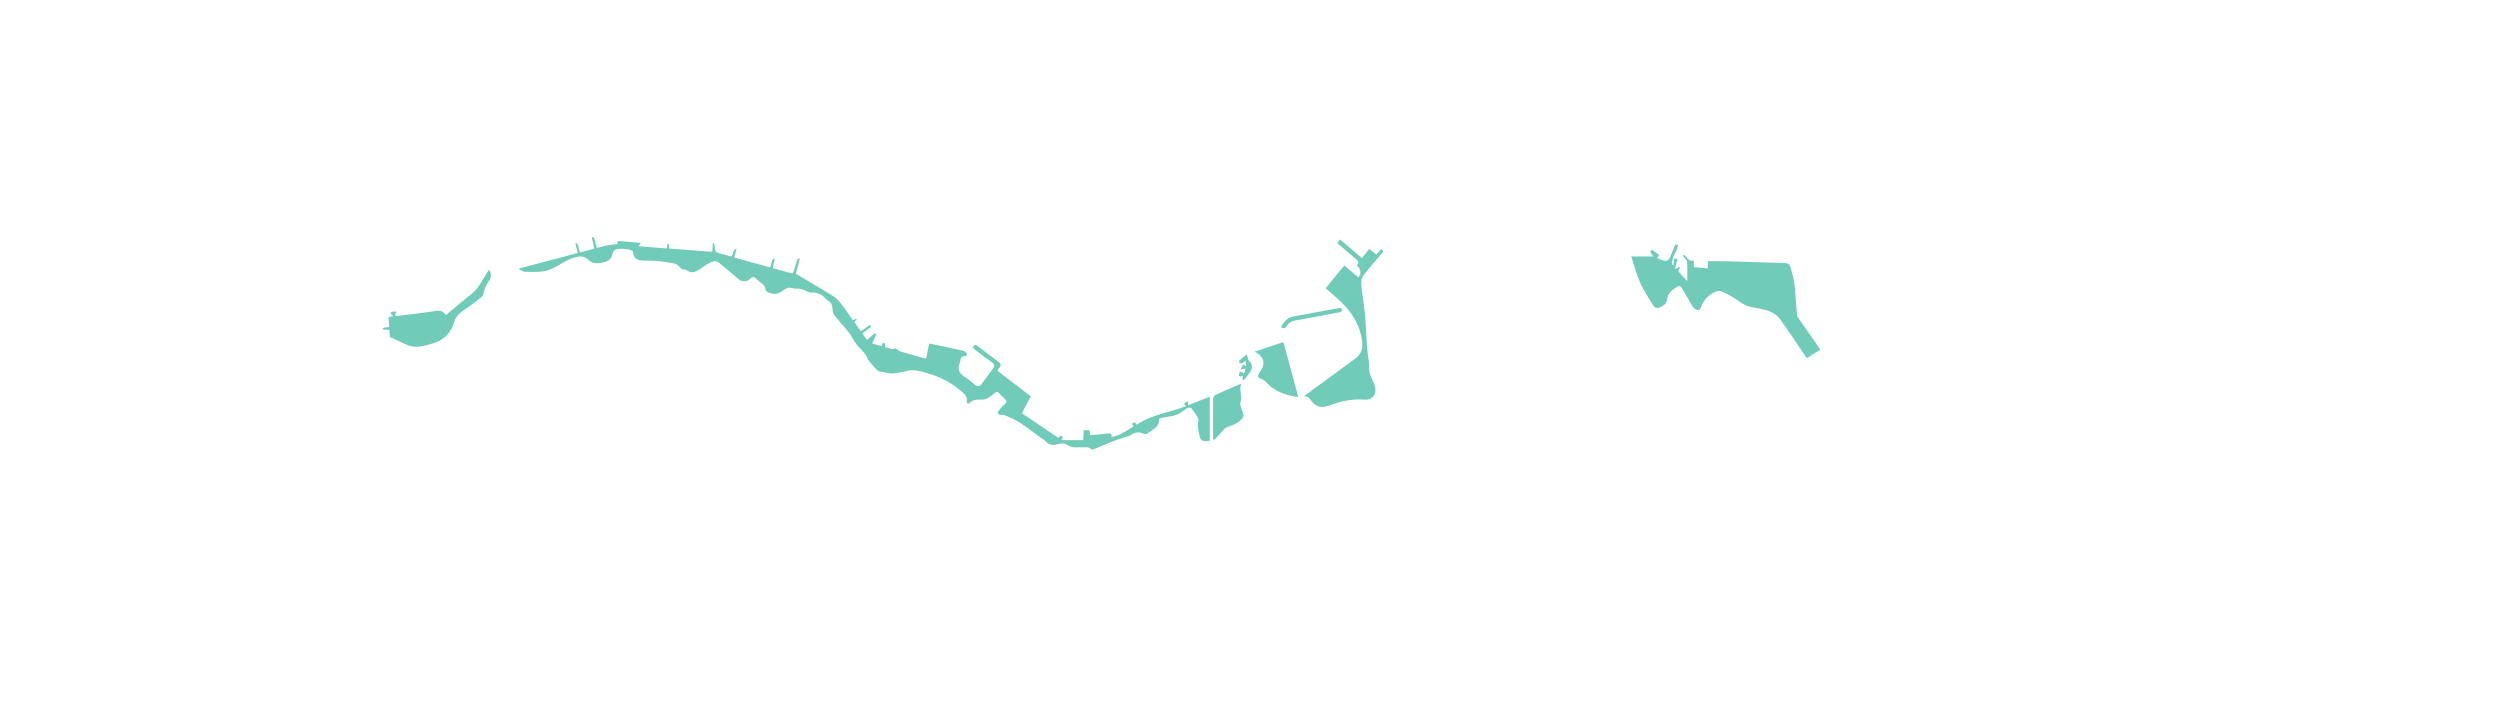
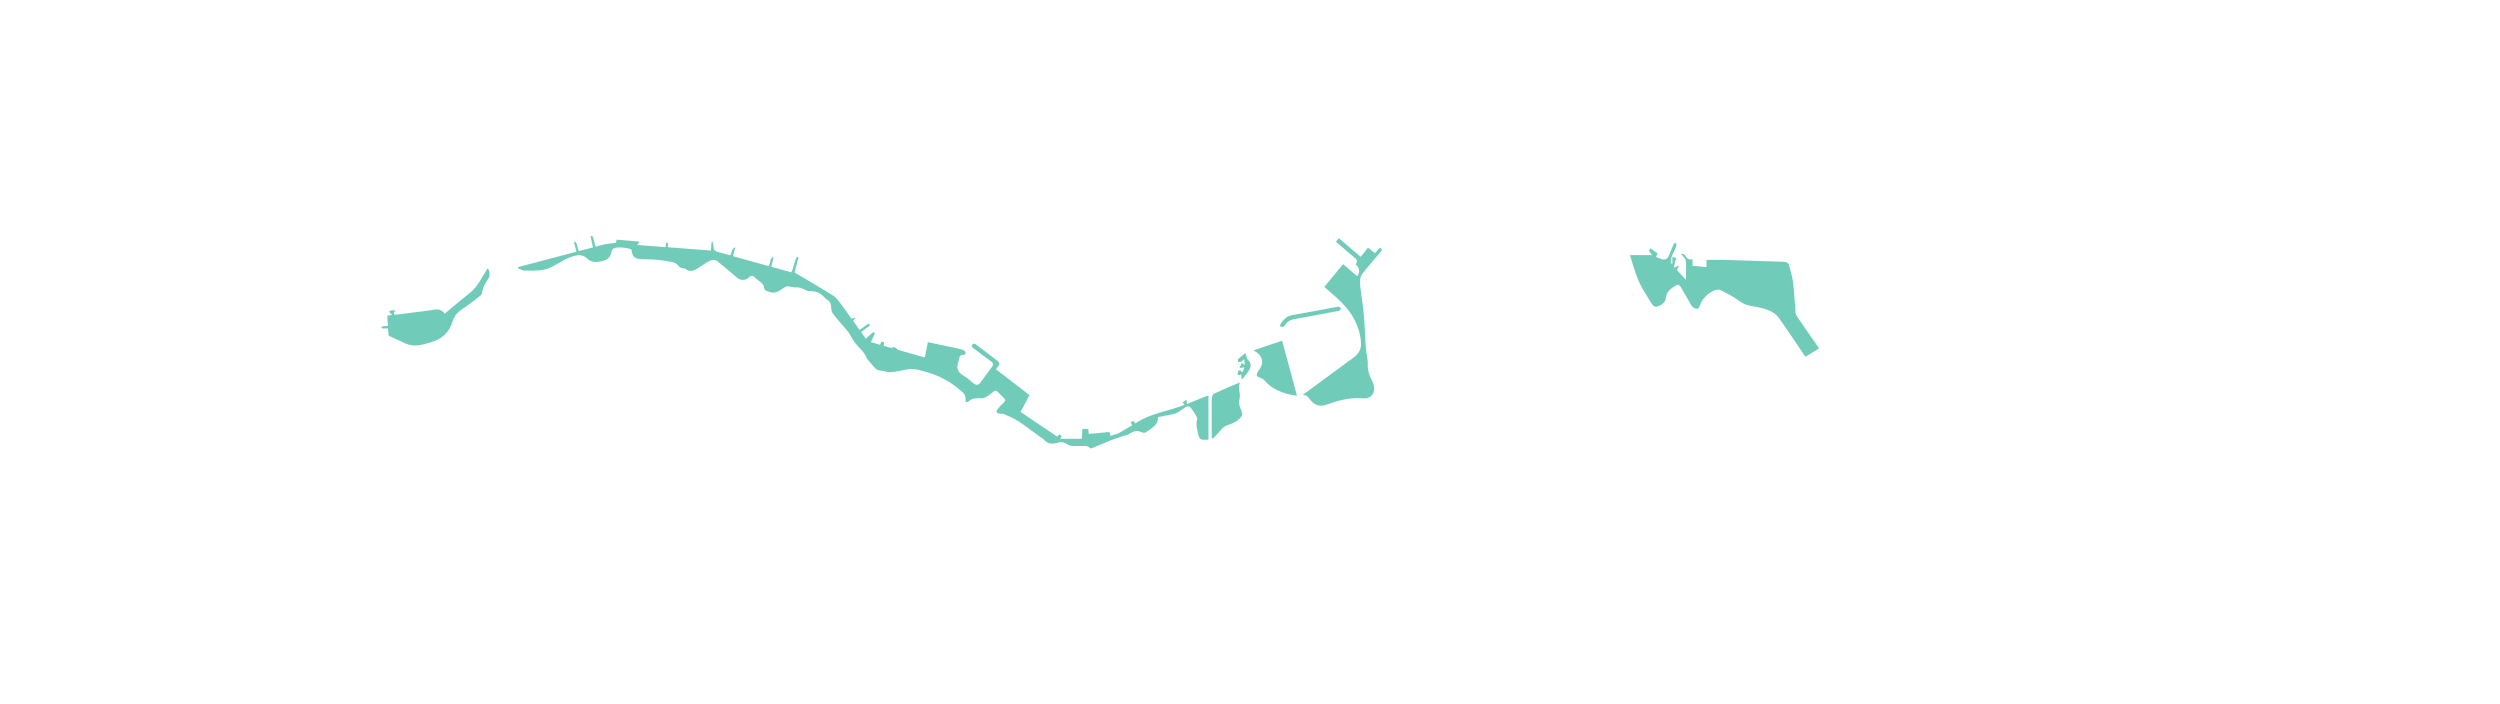
- <svg xmlns="http://www.w3.org/2000/svg" width="3840" height="1080" version="1.1" id="圖層_1" x="0px" y="0px" viewBox="0 0 3840 1080" style="enable-background:new 0 0 3841 1081;" xml:space="preserve">
+ <svg xmlns="http://www.w3.org/2000/svg" width="3840" height="1080" version="1.1" id="圖層_1" x="0px" y="0px" viewBox="0 0 3840 1080" style="enable-background:new 0 0 3840 1080;" xml:space="preserve">
  <style type="text/css">
	.st0{fill:#70CCB8;}
</style>
  <g>
-     <path class="st0" d="M1312.4,494.8c3.3,4.6,6.5,9.1,9.9,13.9c5.3-2.8,9.3-7.6,14.5-9.6c0.5,1,0.9,1.9,1.4,2.9   c-4.4,3.2-8.8,6.4-13.6,10c2.2,3.2,4.4,6.2,7.2,10.2c3.8-3.4,7.4-6.6,11.5-10.2c0.6,0.5,1.9,1.3,2.7,1.9c-2.2,4.7-4.1,8.9-6.3,13.6   c5.3,1.5,9.5,2.8,14,4.1c0.7-1.7,1.4-3.1,2.2-5c1.4,0.4,2.7,0.8,4.2,1.2c-0.2,1.8-0.5,3.4-0.7,5.5c5.3,0.3,9.8,5,15.6,1.8   c0.8-0.5,3.1,1.6,4.6,2.6c0.9,0.6,1.6,1.7,2.5,1.9c12.8,3.7,25.6,7.3,38.4,10.9c0.5,0.1,1,0,2.2,0c1.5-7.4,2.9-14.9,4.5-22.9   c9,1.9,18.6,3.9,28.1,5.9c7.8,1.7,15.6,3.2,23.4,5.1c1.8,0.4,3.7,1.4,5.2,2.7c0.9,0.7,1.5,2.6,1.2,3.6c-0.4,1.1-2.1,2.4-3.1,2.3   c-4.7-0.5-6.2,2.2-6.8,6.1c-0.2,1-0.2,2-0.6,2.9c-4.7,10.6-1.5,18,8.5,23.6c5.3,3,9.7,7.5,14.6,11.3c4.1,3.1,7.1,2.6,10.1-1.4   c5.8-7.9,11.6-15.9,17.5-23.7c2.7-3.6,2.8-6.2-1.3-9.1c-8.8-6.3-17.4-12.9-26-19.5c-1.9-1.4-4.7-2.6-2.5-5.8   c2.1-3.2,4.5-1.3,6.4,0.1c10.8,8.1,21.5,16.3,32.2,24.5c3.3,2.5,4.2,5.4,0.9,8.7c-1.2,1.2-2,2.7-3.2,4.3   c17.1,13.2,34.1,26.2,51.5,39.7c-4.5,8.5-9,16.8-13.7,25.8c18.6,12.6,37.3,25.2,56.2,37.9c1.2-1.2,2.1-2.3,3.3-3.6   c1.3,0.9,2.4,1.8,3.6,2.6c-0.7,1.5-1.3,2.7-2.1,4.4c11.3,0,22,0,33.1,0c0.3-5.1,0.5-10,0.8-15.2c3.2,0,6,0,9.2,0   c0.2,2.3,0.4,4.6,0.6,7.6c4.6-0.4,9.1-0.7,13.7-1.1c4.5-0.4,9-0.8,13.4-1.4c3.6-0.5,6.6-0.8,5.9,5.7c5.1-1.7,9.5-2.5,13.3-4.5   c6.9-3.6,13.5-7.8,20.4-11.9c-0.8-1.6-1.5-2.8-2.3-4.3c1.3-0.9,2.5-1.7,3.9-2.6c1.2,1.4,2.2,2.6,3.4,4.1   c22.9-15.9,50.5-18.5,75.7-28.7c-1-1.1-2-2.1-3.3-3.5c1-0.8,1.8-1.6,2.7-2.2c0.8-0.5,1.7-0.9,3.4-1.9c0.3,2.1,0.5,3.8,0.8,6.3   c10.7-4.3,21.4-8.6,32.9-13.2c0,23.7,0,45.8,0,68.2c-2.9,0-5.4-0.1-7.9,0c-4.3,0.2-6.5-2.6-7.3-6.2c-1.9-8.2-4.6-16.4-2.2-25   c0.4-1.6-0.4-3.9-1.4-5.5c-2-3.5-4.4-6.7-6.6-10c-3.3-5-5.9-6-10.9-2.7c-6.2,4.2-11.7,9.3-19.5,10.5c-7.1,1.1-14.2,2.8-21.8,4.3   c0.8,12.9-10.5,17.2-19.1,23.5c-1.3,0.9-4.3,0.4-6-0.4c-7.3-3.5-13.3-1.4-19.4,2.9c-2.1,1.5-5.2,1.6-7.8,2.5   c-6.4,2.2-12.8,4.2-19,6.6c-10.1,4-20.1,8.4-30.2,12.5c-0.8,0.3-2.3,0.4-2.7-0.1c-4.1-4.6-9.5-3-14.5-3.2c-2.8-0.1-5.7-0.2-8.5,0   c-4.9,0.3-9.3-0.5-13.6-3.5c-3.8-2.7-8.4-3-13.4-1.6c-7.4,2.1-14.8,2.5-20.6-4.4c-1.5-1.9-4-2.9-6-4.4   c-11.3-8.2-22.3-16.8-33.9-24.4c-6.7-4.4-14.4-7.4-21.7-10.7c-2-0.9-4.6-0.6-6.9-0.8c-4.3-0.3-5.9-3-3.3-6.5   c2.9-3.8,6.3-7.3,9.8-10.6c2.5-2.3,3-4.1,0.4-6.6c-3.4-3.2-6.7-6.5-9.9-9.9c-2-2.2-3.9-2.2-6-0.4c-1.9,1.6-3.9,3.1-5.8,4.7   c-4.3,3.3-8.7,6-14.4,5.8c-6.6-0.2-13.2-0.5-18.6,5c-2.2,2.3-4.9,0.3-4.5-2.5c1.1-7.8-3.8-11.4-9-15.8   c-15.5-13.2-33.1-22.3-52.6-27.5c-9.4-2.5-18.7-5.9-28.8-3.5c-8,1.9-16.1,3.4-24.2,4.2c-3.6,0.4-7.4-1.2-11.1-1.8   c-3.2-0.6-6.8-0.6-9.7-1.9c-2.6-1.2-4.6-3.9-6.7-6.1c-2.5-2.7-4.8-5.7-7.2-8.5c-0.7-0.9-1.8-1.6-2.2-2.6c-3.7-11.3-14-17.6-20.1-27   c-1.5-2.3-3-4.7-4.4-7.1c-1.4-2.3-2.4-4.8-4-6.8c-4.6-5.7-9.5-11.1-14.2-16.6c-3.5-4.2-7.2-8.2-10.2-12.8c-1.4-2.2-1.7-5.3-1.9-8   c-0.3-5.1-1.2-9.5-6.2-12.1c-1.7-0.9-3.2-2.5-4.5-3.9c-5.8-6.6-12.9-9.4-21.7-9.2c-2.8,0.1-5.8-1.2-8.4-2.5   c-4.5-2.4-9.1-3.7-14.3-3.4c-2.9,0.1-5.9-0.8-8.8-1.3c-3.6-0.6-5.9-0.1-9.5,2.4c-5.6,3.9-12.2,9-20.4,6.2c-2-0.7-4.3-1.1-6.1-2.1   c-1.4-0.8-3.1-2.5-3.2-4c-0.3-4-1.9-6.7-5.2-9c-3.7-2.6-6.9-6.1-10.5-8.8c-3.2-2.4-6.1-0.6-8.2,1.8c-3.7,4.1-12.2,4.5-16.5,0.8   c-10.1-8.7-20.3-17.2-30.5-25.6c-3.8-3.1-7.2-3.5-12.5-1.1c-8.1,3.7-14.6,9.5-22.3,13.6c-4.6,2.4-9.4,2.8-14-0.6   c-1.3-0.9-3-1.7-4.6-1.7c-4,0-6-2-8.4-5c-1.9-2.4-5.6-4-8.7-4.6c-8.4-1.6-17-2.8-25.5-3.6c-6.9-0.6-14-0.3-20.9-0.6   c-2.9-0.1-6.1-0.5-8.7-1.6c-2.1-0.9-4.2-2.9-5.2-4.9c-1.4-2.7-0.9-7.5-2.8-8.6c-3.5-2-8.2-2.2-12.4-2.8c-2.6-0.4-5.3-0.1-8-0.1   c-4.8,0.1-8.7,2-9.6,7c-1.3,7.2-5.3,11.3-12.2,13.3c-8.9,2.5-18.2,3.4-25-3.2c-5.9-5.8-12.1-6.1-18.6-4.5   c-6.5,1.6-12.9,4.3-18.7,7.6c-10.7,6.1-21,13.2-33.6,14.6c-8.7,1-17.6,0.8-26.4,0.5c-3-0.1-6-2.3-9-3.6c0-0.5,0.1-1,0.1-1.6   c29.7-7.9,59.5-15.7,89.7-23.7c-1.3-5.2-2.5-9.9-3.7-14.7c0.5-0.2,1-0.5,1.5-0.7c4.8,3.2,2.6,10.1,6.2,14.4   c6.9-1.8,13.9-3.7,21.4-5.6c-1.3-6-2.6-11.8-3.8-17.6c3.3-0.3,3.3-0.3,5.1,6.6c0.8,3.2,1.8,6.3,2.7,9.9c5.5-1.4,10.5-3,15.7-4   c5-1,10.1-1.3,15.7-1.9c0.2-1.1,0.5-2.8,0.9-4.9c11.6,1,23.2,2,35.4,3c-1.2,1.7-2.2,3.1-3.6,5.2c14.7,1.1,28.8,2.2,43.3,3.3   c0.3-2.4,0.6-4.5,0.9-6.7c6.2-0.2,1,4.8,3.1,6.9c21.8,1.6,43.7,3.3,65.8,5c0.3-4.7,0.6-9,0.9-13.2c0.4-0.1,0.9-0.3,1.3-0.4   c0.5,1.2,1.3,2.3,1.4,3.5c0.6,10.5,0.6,10.5,10.7,13.3c4.8,1.3,9.6,2.6,14.4,3.9c0.3,0.1,0.6-0.1,1-0.2c3.1-3.6,1.4-9.9,7.7-11.9   c-1.1,4.4-2.3,8.8-3.5,13.7c18.3,5.1,36.6,10.1,54.6,15.2c3.5-4.1,1.4-10.8,6.3-13.8c0.5,0.2,1,0.4,1.4,0.5   c-1.1,4.6-2.2,9.2-3.4,14.4c10.2,2.8,20.3,5.7,30.7,8.5c3.8-7.8,4.4-16.7,8.7-23.8c0.8,0.3,1.5,0.6,2.3,0.9   c-2.1,7.9-4.2,15.8-6.1,23.1c19.6,11.6,39,22.9,58.1,34.7c4.5,2.8,8.2,7.2,11.5,11.4c6.3,8.1,12,16.7,18,25.1   c1.9-0.7,3.5-1.3,5.2-1.9c0.2,0.3,0.4,0.7,0.6,1C1314.6,491.7,1313.6,493.1,1312.4,494.8z" />
-     <path class="st0" d="M2505.8,393.9c11,0,21.7,0,33.8,0c-1.7-2.5-3-4.4-4.8-6.9c0.4-0.6,1.2-2,2.3-3.6c3.9,2.8,7.5,5.4,11.2,8.1   c-1,1.7-1.8,3.1-2.9,4.9c3.4,1.3,6.3,2.8,9.5,3.7c5,1.5,8.2-0.3,10.3-5.1c2.3-5.5,4.7-11,6.9-16.6c1.2-3.1,2.6-4.2,5.3-1.6   c-1.6,10.3-10.7,18.7-8.8,29.8c0.7,0.1,1.5,0.2,2.2,0.3c0-3,0-6.1,0-10c2.4,0.5,4.4,0.9,6.3,1.3c-0.6,1.5-1.4,3-1.8,4.6   c-0.9,3.2-1.5,6.4-2.3,9.7c0.4,0.2,0.9,0.3,1.3,0.5c1.7-1,3.3-1.9,5-2.9c0.5,0.2,0.9,0.5,1.4,0.7c-0.9,1.7-1.7,3.4-3,5.9   c3.9,4.3,8.4,9.2,13.9,15.2c0-10.9,0.6-20.4-0.3-29.7c-0.3-3.3-4.4-6.3-7.2-10c0.8,0,2.4-0.4,3.7,0c1.1,0.4,1.9,1.8,2.7,2.8   c2.6,3.6,5.4,6.9,11.2,5c0,3.7,0,6.8,0,10.2c7.3,0.7,14,1.4,21.5,2.1c0-4,0-7.7,0-11.1c9.8,0,18.9-0.2,28,0   c30.1,0.9,60.2,2,90.3,2.9c4,0.1,7.4,1.4,8.5,5.5c2.3,8.6,5.1,17.2,6.1,26c1.9,15.8,2.6,31.8,4,47.7c0.2,2,1.5,4,2.7,5.7   c10.9,15.9,21.9,31.8,33.3,48.1c-7,4.4-13.9,8.6-20.9,13c-0.8-1.1-1.4-1.9-1.9-2.7c-13-19.1-25.6-38.5-39.1-57.2   c-7.3-10.1-19-13.5-30.7-16.1c-5.4-1.2-10.9-1.7-16.2-3.1c-5.8-1.5-10.7-4.4-15.7-8c-8.6-6.2-18-11.3-27.7-15.6   c-3.1-1.4-8.5,0.2-11.8,2.1c-8.8,5-15.8,12-19.2,22.1c-0.7,1.9-2.6,4.9-3.8,4.9c-2.5-0.1-5.4-1.5-7.3-3.2c-2-1.8-3.2-4.6-4.6-7.1   c-4.6-7.9-9.1-15.9-13.8-23.7c-1.6-2.7-4-4-7.1-2.1c-7.6,4.6-14.7,9.4-15.7,19.7c-0.6,6.7-6.3,10.1-11.8,12.4   c-4.2,1.8-7.8-0.5-10-4.3c-6.6-11.1-14.2-21.9-19.4-33.6c-5.6-12.5-9-26-13.3-39.1C2505.6,395.3,2505.8,394.6,2505.8,393.9z" />
-     <path class="st0" d="M2036.4,442.5c9.4-11.4,18.7-22.9,28.5-34.8c7.4,6.3,14.6,12.4,21.7,18.5c4.8-6.3,3.9-12.7-2.6-18.5   c5.1-5.4,0.7-8.2-3.3-11.5c-9.1-7.6-17.9-15.3-26.7-22.9c1.6-1.9,2.9-3.6,4.5-5.4c11.5,9.8,22.4,19.1,33.5,28.6   c3.9-4.9,7.5-9.4,11.2-14.1c3.7,2.8,7.1,5.5,10.8,8.4c2.7-2.9,5.2-5.7,7.7-8.4c3.3,2.1,3.2,3.8,1.1,6.3   c-9.5,11.1-19.1,22.2-28.1,33.8c-5,6.5-3.9,14.6-3,22.2c1.6,13.4,3.9,26.7,5.1,40.1c1.3,13.7,1.6,27.6,2.4,41.3   c0.4,6.6,1.2,13.2,1.9,19.8c0.6,5.1,2.2,10.3,1.8,15.3c-0.6,9.3,2.3,17.3,6.4,25.2c2.9,5.7,4.5,11.8,2.5,18.3   c-1.4,4.5-7,9-11.7,9.1c-1.8,0-3.7,0.1-5.5,0c-18.7-1.5-36.3,3-53.6,9.3c-11.3,4.1-19.6,1.9-26.6-7.2c-2.9-3.8-5.4-7.7-11.5-7.2   c1.5-1.1,2.9-2.3,4.5-3.4c24.4-18,48.8-36,73.3-53.8c8-5.8,12.4-12.8,11.8-23.1c-0.8-12.7-4.4-24.4-10.2-35.6   c-9.4-18.2-24.5-31.4-39.6-44.4c-1.8-1.5-3.6-3-5.3-4.5C2037.1,443.6,2036.9,443.1,2036.4,442.5z" />
-     <path class="st0" d="M598.9,517.7c-0.2-3-0.6-7.1-0.9-11.2c-3.1,0-5.8,0.1-8.4-0.1c-0.7,0-1.3-1-2-1.5c0.6-0.6,1.2-1.5,1.9-1.6   c2.6-0.4,5.2-0.6,8.3-0.9c-0.3-5.3-0.6-10.2-1-15.3c2.2-0.4,4.2-0.8,7.3-1.4c-1.4-1.4-2.3-2.3-3.1-3.2c-0.5-0.5-1.3-1.2-1.2-1.7   c0-0.5,0.8-1.3,1.5-1.5c1.4-0.4,2.9-0.8,4.4-0.8c1.2,0,2.5,0.4,3.7,0.6c-0.6,0.9-1.4,1.7-1.9,2.7c-0.4,0.8-0.8,2.5-0.6,2.6   c1,0.5,2.3,1.1,3.5,0.9c8.3-1,16.5-2.1,24.8-3.1c11.7-1.5,23.5-2.8,35.1-4.7c6.5-1.1,10.9,1.3,14.7,6.4   c13.3-11.1,26.2-22.2,39.5-32.7c6.8-5.3,11.3-12,15.6-19.2c3.5-6,7.3-11.9,11-17.9c3,3,4,11.6,1.4,15.2   c-5.2,7.1-8.8,14.7-10.4,23.4c-0.4,2.5-3.9,4.5-6.2,6.5c-2.7,2.4-5.7,4.4-8.6,6.6c-4,2.9-7.8,6.1-12,8.7   c-8.1,5.2-15.1,10.8-18,20.9c-4.7,16.1-15.4,26.8-31.7,31.8c-13.6,4.1-27.1,8.7-41.3,2.2C616,525.4,607.8,521.7,598.9,517.7z" />
-     <path class="st0" d="M1971.3,525.3c7.6,28,15.1,55.7,22.9,84.6c-5-0.9-9.4-1.4-13.5-2.5c-13.7-3.6-26.2-9.3-35.8-20.4   c-2.2-2.5-5.6-4.4-8.8-5.4c-4.4-1.5-4.3-3.9-2.8-7.2c0.5-1.1,1-2.1,1.8-3c9.5-11.8,6.7-24.2-8-31.2   C1942.2,535.1,1956.6,530.3,1971.3,525.3z" />
-     <path class="st0" d="M1863.2,674.5c0-14,0-27.9,0-41.9c0-6.5-0.3-13,0.2-19.5c0.2-2.3,1.6-5.7,3.4-6.5   c12.6-5.9,25.5-11.2,39.7-17.3c-3.9,9.6,2.2,18-1,27.2c-1.7,4.9,1.6,11.9,3.7,17.5c1.7,4.3,0.7,6.6-2.2,9.9   c-5.5,6.2-12.8,8.8-20.1,11.4c-4.2,1.5-7,3.8-9.7,7.2c-3.7,4.7-8.1,8.9-12.2,13.3C1864.3,675.4,1863.8,675,1863.2,674.5z" />
-     <path class="st0" d="M2059.2,473.1c0.6,0.6,2.5,1.9,2.4,3c-0.2,1.3-1.9,3.1-3.2,3.4c-12.1,2.4-24.2,4.6-36.3,6.8   c-10.5,1.9-20.9,4.1-31.4,5.7c-6.4,1-11.2,3.7-14.7,9.1c-0.7,1.1-1.6,2.5-2.7,2.8c-1.3,0.4-3.3,0.4-4.4-0.3c-0.6-0.4-0.7-3-0.1-3.9   c4.4-6.3,9.1-12.1,17.5-13.6c23.3-4.1,46.5-8.5,69.7-12.8C2056.6,473.3,2057.3,473.3,2059.2,473.1z" />
-     <path class="st0" d="M1909.1,583.6c-0.2-2.1-0.4-4.1-0.6-6.7c-1.2,0.7-2,1.4-2.7,1.4c-1,0-3-0.7-2.9-1c0.2-2.1,0.7-4.3,1.4-6.3   c0.1-0.3,2.3-0.1,3.3,0.4c0.9,0.5,1.5,1.6,2.2,2.5c0.7-1,1.6-1.9,2.1-3c0.5-1.3,0.7-2.8,1.1-4.7c-2.4,0.4-4.2,0.6-7.3,1.1   c1.5-3.2,2.5-5.2,3.7-7.8c1.5,1.1,2.6,1.9,4.5,3.2c-0.3-3-0.5-5.5-0.7-8.9c-2.3,1.8-3.6,3.3-5.2,4c-1.3,0.5-2.9,0-4.4,0   c0.1-1.5-0.5-3.7,0.3-4.4c3.7-3.4,7.7-6.4,11.2-9.2c1.5,4.3,1.7,8.7,4,10.9c5.5,5.1,4.6,10.4,1.5,15.6c-2.8,4.8-6.8,9-10.2,13.5   C1909.9,584.1,1909.5,583.8,1909.1,583.6z" />
+     <path class="st0" d="M1310.4,492.8c3.3,4.6,6.5,9.1,9.9,13.9c5.3-2.8,9.3-7.6,14.5-9.6c0.5,1,0.9,1.9,1.4,2.9   c-4.4,3.2-8.8,6.4-13.6,10c2.2,3.2,4.4,6.2,7.2,10.2c3.8-3.4,7.4-6.6,11.5-10.2c0.6,0.5,1.9,1.3,2.7,1.9c-2.2,4.7-4.1,8.9-6.3,13.6   c5.3,1.5,9.5,2.8,14,4.1c0.7-1.7,1.4-3.1,2.2-5c1.4,0.4,2.7,0.8,4.2,1.2c-0.2,1.8-0.5,3.4-0.7,5.5c5.3,0.3,9.8,5,15.6,1.8   c0.8-0.5,3.1,1.6,4.6,2.6c0.9,0.6,1.6,1.7,2.5,1.9c12.8,3.7,25.6,7.3,38.4,10.9c0.5,0.1,1,0,2.2,0c1.5-7.4,2.9-14.9,4.5-22.9   c9,1.9,18.6,3.9,28.1,5.9c7.8,1.7,15.6,3.2,23.4,5.1c1.8,0.4,3.7,1.4,5.2,2.7c0.9,0.7,1.5,2.6,1.2,3.6c-0.4,1.1-2.1,2.4-3.1,2.3   c-4.7-0.5-6.2,2.2-6.8,6.1c-0.2,1-0.2,2-0.6,2.9c-4.7,10.6-1.5,18,8.5,23.6c5.3,3,9.7,7.5,14.6,11.3c4.1,3.1,7.1,2.6,10.1-1.4   c5.8-7.9,11.6-15.9,17.5-23.7c2.7-3.6,2.8-6.2-1.3-9.1c-8.8-6.3-17.4-12.9-26-19.5c-1.9-1.4-4.7-2.6-2.5-5.8   c2.1-3.2,4.5-1.3,6.4,0.1c10.8,8.1,21.5,16.3,32.2,24.5c3.3,2.5,4.2,5.4,0.9,8.7c-1.2,1.2-2,2.7-3.2,4.3   c17.1,13.2,34.1,26.2,51.5,39.7c-4.5,8.5-9,16.8-13.7,25.8c18.6,12.6,37.3,25.2,56.2,37.9c1.2-1.2,2.1-2.3,3.3-3.6   c1.3,0.9,2.4,1.8,3.6,2.6c-0.7,1.5-1.3,2.7-2.1,4.4c11.3,0,22,0,33.1,0c0.3-5.1,0.5-10,0.8-15.2c3.2,0,6,0,9.2,0   c0.2,2.3,0.4,4.6,0.6,7.6c4.6-0.4,9.1-0.7,13.7-1.1c4.5-0.4,9-0.8,13.4-1.4c3.6-0.5,6.6-0.8,5.9,5.7c5.1-1.7,9.5-2.5,13.3-4.5   c6.9-3.6,13.5-7.8,20.4-11.9c-0.8-1.6-1.5-2.8-2.3-4.3c1.3-0.9,2.5-1.7,3.9-2.6c1.2,1.4,2.2,2.6,3.4,4.1   c22.9-15.9,50.5-18.5,75.7-28.7c-1-1.1-2-2.1-3.3-3.5c1-0.8,1.8-1.6,2.7-2.2c0.8-0.5,1.7-0.9,3.4-1.9c0.3,2.1,0.5,3.8,0.8,6.3   c10.7-4.3,21.4-8.6,32.9-13.2c0,23.7,0,45.8,0,68.2c-2.9,0-5.4-0.1-7.9,0c-4.3,0.2-6.5-2.6-7.3-6.2c-1.9-8.2-4.6-16.4-2.2-25   c0.4-1.6-0.4-3.9-1.4-5.5c-2-3.5-4.4-6.7-6.6-10c-3.3-5-5.9-6-10.9-2.7c-6.2,4.2-11.7,9.3-19.5,10.5c-7.1,1.1-14.2,2.8-21.8,4.3   c0.8,12.9-10.5,17.2-19.1,23.5c-1.3,0.9-4.3,0.4-6-0.4c-7.3-3.5-13.3-1.4-19.4,2.9c-2.1,1.5-5.2,1.6-7.8,2.5   c-6.4,2.2-12.8,4.2-19,6.6c-10.1,4-20.1,8.4-30.2,12.5c-0.8,0.3-2.3,0.4-2.7-0.1c-4.1-4.6-9.5-3-14.5-3.2c-2.8-0.1-5.7-0.2-8.5,0   c-4.9,0.3-9.3-0.5-13.6-3.5c-3.8-2.7-8.4-3-13.4-1.6c-7.4,2.1-14.8,2.5-20.6-4.4c-1.5-1.9-4-2.9-6-4.4   c-11.3-8.2-22.3-16.8-33.9-24.4c-6.7-4.4-14.4-7.4-21.7-10.7c-2-0.9-4.6-0.6-6.9-0.8c-4.3-0.3-5.9-3-3.3-6.5   c2.9-3.8,6.3-7.3,9.8-10.6c2.5-2.3,3-4.1,0.4-6.6c-3.4-3.2-6.7-6.5-9.9-9.9c-2-2.2-3.9-2.2-6-0.4c-1.9,1.6-3.9,3.1-5.8,4.7   c-4.3,3.3-8.7,6-14.4,5.8c-6.6-0.2-13.2-0.5-18.6,5c-2.2,2.3-4.9,0.3-4.5-2.5c1.1-7.8-3.8-11.4-9-15.8   c-15.5-13.2-33.1-22.3-52.6-27.5c-9.4-2.5-18.7-5.9-28.8-3.5c-8,1.9-16.1,3.4-24.2,4.2c-3.6,0.4-7.4-1.2-11.1-1.8   c-3.2-0.6-6.8-0.6-9.7-1.9c-2.6-1.2-4.6-3.9-6.7-6.1c-2.5-2.7-4.8-5.7-7.2-8.5c-0.7-0.9-1.8-1.6-2.2-2.6c-3.7-11.3-14-17.6-20.1-27   c-1.5-2.3-3-4.7-4.4-7.1c-1.4-2.3-2.4-4.8-4-6.8c-4.6-5.7-9.5-11.1-14.2-16.6c-3.5-4.2-7.2-8.2-10.2-12.8c-1.4-2.2-1.7-5.3-1.9-8   c-0.3-5.1-1.2-9.5-6.2-12.1c-1.7-0.9-3.2-2.5-4.5-3.9c-5.8-6.6-12.9-9.4-21.7-9.2c-2.8,0.1-5.8-1.2-8.4-2.5   c-4.5-2.4-9.1-3.7-14.3-3.4c-2.9,0.1-5.9-0.8-8.8-1.3c-3.6-0.6-5.9-0.1-9.5,2.4c-5.6,3.9-12.2,9-20.4,6.2c-2-0.7-4.3-1.1-6.1-2.1   c-1.4-0.8-3.1-2.5-3.2-4c-0.3-4-1.9-6.7-5.2-9c-3.7-2.6-6.9-6.1-10.5-8.8c-3.2-2.4-6.1-0.6-8.2,1.8c-3.7,4.1-12.2,4.5-16.5,0.8   c-10.1-8.7-20.3-17.2-30.5-25.6c-3.8-3.1-7.2-3.5-12.5-1.1c-8.1,3.7-14.6,9.5-22.3,13.6c-4.6,2.4-9.4,2.8-14-0.6   c-1.3-0.9-3-1.7-4.6-1.7c-4,0-6-2-8.4-5c-1.9-2.4-5.6-4-8.7-4.6c-8.4-1.6-17-2.8-25.5-3.6c-6.9-0.6-14-0.3-20.9-0.6   c-2.9-0.1-6.1-0.5-8.7-1.6c-2.1-0.9-4.2-2.9-5.2-4.9c-1.4-2.7-0.9-7.5-2.8-8.6c-3.5-2-8.2-2.2-12.4-2.8c-2.6-0.4-5.3-0.1-8-0.1   c-4.8,0.1-8.7,2-9.6,7c-1.3,7.2-5.3,11.3-12.2,13.3c-8.9,2.5-18.2,3.4-25-3.2c-5.9-5.8-12.1-6.1-18.6-4.5s-12.9,4.3-18.7,7.6   c-10.7,6.1-21,13.2-33.6,14.6c-8.7,1-17.6,0.8-26.4,0.5c-3-0.1-6-2.3-9-3.6c0-0.5,0.1-1,0.1-1.6c29.7-7.9,59.5-15.7,89.7-23.7   c-1.3-5.2-2.5-9.9-3.7-14.7c0.5-0.2,1-0.5,1.5-0.7c4.8,3.2,2.6,10.1,6.2,14.4c6.9-1.8,13.9-3.7,21.4-5.6c-1.3-6-2.6-11.8-3.8-17.6   c3.3-0.3,3.3-0.3,5.1,6.6c0.8,3.2,1.8,6.3,2.7,9.9c5.5-1.4,10.5-3,15.7-4c5-1,10.1-1.3,15.7-1.9c0.2-1.1,0.5-2.8,0.9-4.9   c11.6,1,23.2,2,35.4,3c-1.2,1.7-2.2,3.1-3.6,5.2c14.7,1.1,28.8,2.2,43.3,3.3c0.3-2.4,0.6-4.5,0.9-6.7c6.2-0.2,1,4.8,3.1,6.9   c21.8,1.6,43.7,3.3,65.8,5c0.3-4.7,0.6-9,0.9-13.2c0.4-0.1,0.9-0.3,1.3-0.4c0.5,1.2,1.3,2.3,1.4,3.5c0.6,10.5,0.6,10.5,10.7,13.3   c4.8,1.3,9.6,2.6,14.4,3.9c0.3,0.1,0.6-0.1,1-0.2c3.1-3.6,1.4-9.9,7.7-11.9c-1.1,4.4-2.3,8.8-3.5,13.7   c18.3,5.1,36.6,10.1,54.6,15.2c3.5-4.1,1.4-10.8,6.3-13.8c0.5,0.2,1,0.4,1.4,0.5c-1.1,4.6-2.2,9.2-3.4,14.4   c10.2,2.8,20.3,5.7,30.7,8.5c3.8-7.8,4.4-16.7,8.7-23.8c0.8,0.3,1.5,0.6,2.3,0.9c-2.1,7.9-4.2,15.8-6.1,23.1   c19.6,11.6,39,22.9,58.1,34.7c4.5,2.8,8.2,7.2,11.5,11.4c6.3,8.1,12,16.7,18,25.1c1.9-0.7,3.5-1.3,5.2-1.9c0.2,0.3,0.4,0.7,0.6,1   C1312.6,489.7,1311.6,491.1,1310.4,492.8z" />
+     <path class="st0" d="M2503.8,391.9c11,0,21.7,0,33.8,0c-1.7-2.5-3-4.4-4.8-6.9c0.4-0.6,1.2-2,2.3-3.6c3.9,2.8,7.5,5.4,11.2,8.1   c-1,1.7-1.8,3.1-2.9,4.9c3.4,1.3,6.3,2.8,9.5,3.7c5,1.5,8.2-0.3,10.3-5.1c2.3-5.5,4.7-11,6.9-16.6c1.2-3.1,2.6-4.2,5.3-1.6   c-1.6,10.3-10.7,18.7-8.8,29.8c0.7,0.1,1.5,0.2,2.2,0.3c0-3,0-6.1,0-10c2.4,0.5,4.4,0.9,6.3,1.3c-0.6,1.5-1.4,3-1.8,4.6   c-0.9,3.2-1.5,6.4-2.3,9.7c0.4,0.2,0.9,0.3,1.3,0.5c1.7-1,3.3-1.9,5-2.9c0.5,0.2,0.9,0.5,1.4,0.7c-0.9,1.7-1.7,3.4-3,5.9   c3.9,4.3,8.4,9.2,13.9,15.2c0-10.9,0.6-20.4-0.3-29.7c-0.3-3.3-4.4-6.3-7.2-10c0.8,0,2.4-0.4,3.7,0c1.1,0.4,1.9,1.8,2.7,2.8   c2.6,3.6,5.4,6.9,11.2,5c0,3.7,0,6.8,0,10.2c7.3,0.7,14,1.4,21.5,2.1c0-4,0-7.7,0-11.1c9.8,0,18.9-0.2,28,0   c30.1,0.9,60.2,2,90.3,2.9c4,0.1,7.4,1.4,8.5,5.5c2.3,8.6,5.1,17.2,6.1,26c1.9,15.8,2.6,31.8,4,47.7c0.2,2,1.5,4,2.7,5.7   c10.9,15.9,21.9,31.8,33.3,48.1c-7,4.4-13.9,8.6-20.9,13c-0.8-1.1-1.4-1.9-1.9-2.7c-13-19.1-25.6-38.5-39.1-57.2   c-7.3-10.1-19-13.5-30.7-16.1c-5.4-1.2-10.9-1.7-16.2-3.1c-5.8-1.5-10.7-4.4-15.7-8c-8.6-6.2-18-11.3-27.7-15.6   c-3.1-1.4-8.5,0.2-11.8,2.1c-8.8,5-15.8,12-19.2,22.1c-0.7,1.9-2.6,4.9-3.8,4.9c-2.5-0.1-5.4-1.5-7.3-3.2c-2-1.8-3.2-4.6-4.6-7.1   c-4.6-7.9-9.1-15.9-13.8-23.7c-1.6-2.7-4-4-7.1-2.1c-7.6,4.6-14.7,9.4-15.7,19.7c-0.6,6.7-6.3,10.1-11.8,12.4   c-4.2,1.8-7.8-0.5-10-4.3c-6.6-11.1-14.2-21.9-19.4-33.6c-5.6-12.5-9-26-13.3-39.1C2503.6,393.3,2503.8,392.6,2503.8,391.9z" />
+     <path class="st0" d="M2034.4,440.5c9.4-11.4,18.7-22.9,28.5-34.8c7.4,6.3,14.6,12.4,21.7,18.5c4.8-6.3,3.9-12.7-2.6-18.5   c5.1-5.4,0.7-8.2-3.3-11.5c-9.1-7.6-17.9-15.3-26.7-22.9c1.6-1.9,2.9-3.6,4.5-5.4c11.5,9.8,22.4,19.1,33.5,28.6   c3.9-4.9,7.5-9.4,11.2-14.1c3.7,2.8,7.1,5.5,10.8,8.4c2.7-2.9,5.2-5.7,7.7-8.4c3.3,2.1,3.2,3.8,1.1,6.3   c-9.5,11.1-19.1,22.2-28.1,33.8c-5,6.5-3.9,14.6-3,22.2c1.6,13.4,3.9,26.7,5.1,40.1c1.3,13.7,1.6,27.6,2.4,41.3   c0.4,6.6,1.2,13.2,1.9,19.8c0.6,5.1,2.2,10.3,1.8,15.3c-0.6,9.3,2.3,17.3,6.4,25.2c2.9,5.7,4.5,11.8,2.5,18.3   c-1.4,4.5-7,9-11.7,9.1c-1.8,0-3.7,0.1-5.5,0c-18.7-1.5-36.3,3-53.6,9.3c-11.3,4.1-19.6,1.9-26.6-7.2c-2.9-3.8-5.4-7.7-11.5-7.2   c1.5-1.1,2.9-2.3,4.5-3.4c24.4-18,48.8-36,73.3-53.8c8-5.8,12.4-12.8,11.8-23.1c-0.8-12.7-4.4-24.4-10.2-35.6   c-9.4-18.2-24.5-31.4-39.6-44.4c-1.8-1.5-3.6-3-5.3-4.5C2035.1,441.6,2034.9,441.1,2034.4,440.5z" />
+     <path class="st0" d="M596.9,515.7c-0.2-3-0.6-7.1-0.9-11.2c-3.1,0-5.8,0.1-8.4-0.1c-0.7,0-1.3-1-2-1.5c0.6-0.6,1.2-1.5,1.9-1.6   c2.6-0.4,5.2-0.6,8.3-0.9c-0.3-5.3-0.6-10.2-1-15.3c2.2-0.4,4.2-0.8,7.3-1.4c-1.4-1.4-2.3-2.3-3.1-3.2c-0.5-0.5-1.3-1.2-1.2-1.7   c0-0.5,0.8-1.3,1.5-1.5c1.4-0.4,2.9-0.8,4.4-0.8c1.2,0,2.5,0.4,3.7,0.6c-0.6,0.9-1.4,1.7-1.9,2.7c-0.4,0.8-0.8,2.5-0.6,2.6   c1,0.5,2.3,1.1,3.5,0.9c8.3-1,16.5-2.1,24.8-3.1c11.7-1.5,23.5-2.8,35.1-4.7c6.5-1.1,10.9,1.3,14.7,6.4   c13.3-11.1,26.2-22.2,39.5-32.7c6.8-5.3,11.3-12,15.6-19.2c3.5-6,7.3-11.9,11-17.9c3,3,4,11.6,1.4,15.2   c-5.2,7.1-8.8,14.7-10.4,23.4c-0.4,2.5-3.9,4.5-6.2,6.5c-2.7,2.4-5.7,4.4-8.6,6.6c-4,2.9-7.8,6.1-12,8.7   c-8.1,5.2-15.1,10.8-18,20.9c-4.7,16.1-15.4,26.8-31.7,31.8c-13.6,4.1-27.1,8.7-41.3,2.2C614,523.4,605.8,519.7,596.9,515.7z" />
+     <path class="st0" d="M1969.3,523.3c7.6,28,15.1,55.7,22.9,84.6c-5-0.9-9.4-1.4-13.5-2.5c-13.7-3.6-26.2-9.3-35.8-20.4   c-2.2-2.5-5.6-4.4-8.8-5.4c-4.4-1.5-4.3-3.9-2.8-7.2c0.5-1.1,1-2.1,1.8-3c9.5-11.8,6.7-24.2-8-31.2   C1940.2,533.1,1954.6,528.3,1969.3,523.3z" />
+     <path class="st0" d="M1861.2,672.5c0-14,0-27.9,0-41.9c0-6.5-0.3-13,0.2-19.5c0.2-2.3,1.6-5.7,3.4-6.5   c12.6-5.9,25.5-11.2,39.7-17.3c-3.9,9.6,2.2,18-1,27.2c-1.7,4.9,1.6,11.9,3.7,17.5c1.7,4.3,0.7,6.6-2.2,9.9   c-5.5,6.2-12.8,8.8-20.1,11.4c-4.2,1.5-7,3.8-9.7,7.2c-3.7,4.7-8.1,8.9-12.2,13.3C1862.3,673.4,1861.8,673,1861.2,672.5z" />
+     <path class="st0" d="M2057.2,471.1c0.6,0.6,2.5,1.9,2.4,3c-0.2,1.3-1.9,3.1-3.2,3.4c-12.1,2.4-24.2,4.6-36.3,6.8   c-10.5,1.9-20.9,4.1-31.4,5.7c-6.4,1-11.2,3.7-14.7,9.1c-0.7,1.1-1.6,2.5-2.7,2.8c-1.3,0.4-3.3,0.4-4.4-0.3c-0.6-0.4-0.7-3-0.1-3.9   c4.4-6.3,9.1-12.1,17.5-13.6c23.3-4.1,46.5-8.5,69.7-12.8C2054.6,471.3,2055.3,471.3,2057.2,471.1z" />
+     <path class="st0" d="M1907.1,581.6c-0.2-2.1-0.4-4.1-0.6-6.7c-1.2,0.7-2,1.4-2.7,1.4c-1,0-3-0.7-2.9-1c0.2-2.1,0.7-4.3,1.4-6.3   c0.1-0.3,2.3-0.1,3.3,0.4c0.9,0.5,1.5,1.6,2.2,2.5c0.7-1,1.6-1.9,2.1-3c0.5-1.3,0.7-2.8,1.1-4.7c-2.4,0.4-4.2,0.6-7.3,1.1   c1.5-3.2,2.5-5.2,3.7-7.8c1.5,1.1,2.6,1.9,4.5,3.2c-0.3-3-0.5-5.5-0.7-8.9c-2.3,1.8-3.6,3.3-5.2,4c-1.3,0.5-2.9,0-4.4,0   c0.1-1.5-0.5-3.7,0.3-4.4c3.7-3.4,7.7-6.4,11.2-9.2c1.5,4.3,1.7,8.7,4,10.9c5.5,5.1,4.6,10.4,1.5,15.6c-2.8,4.8-6.8,9-10.2,13.5   C1907.9,582.1,1907.5,581.8,1907.1,581.6z" />
  </g>
</svg>
